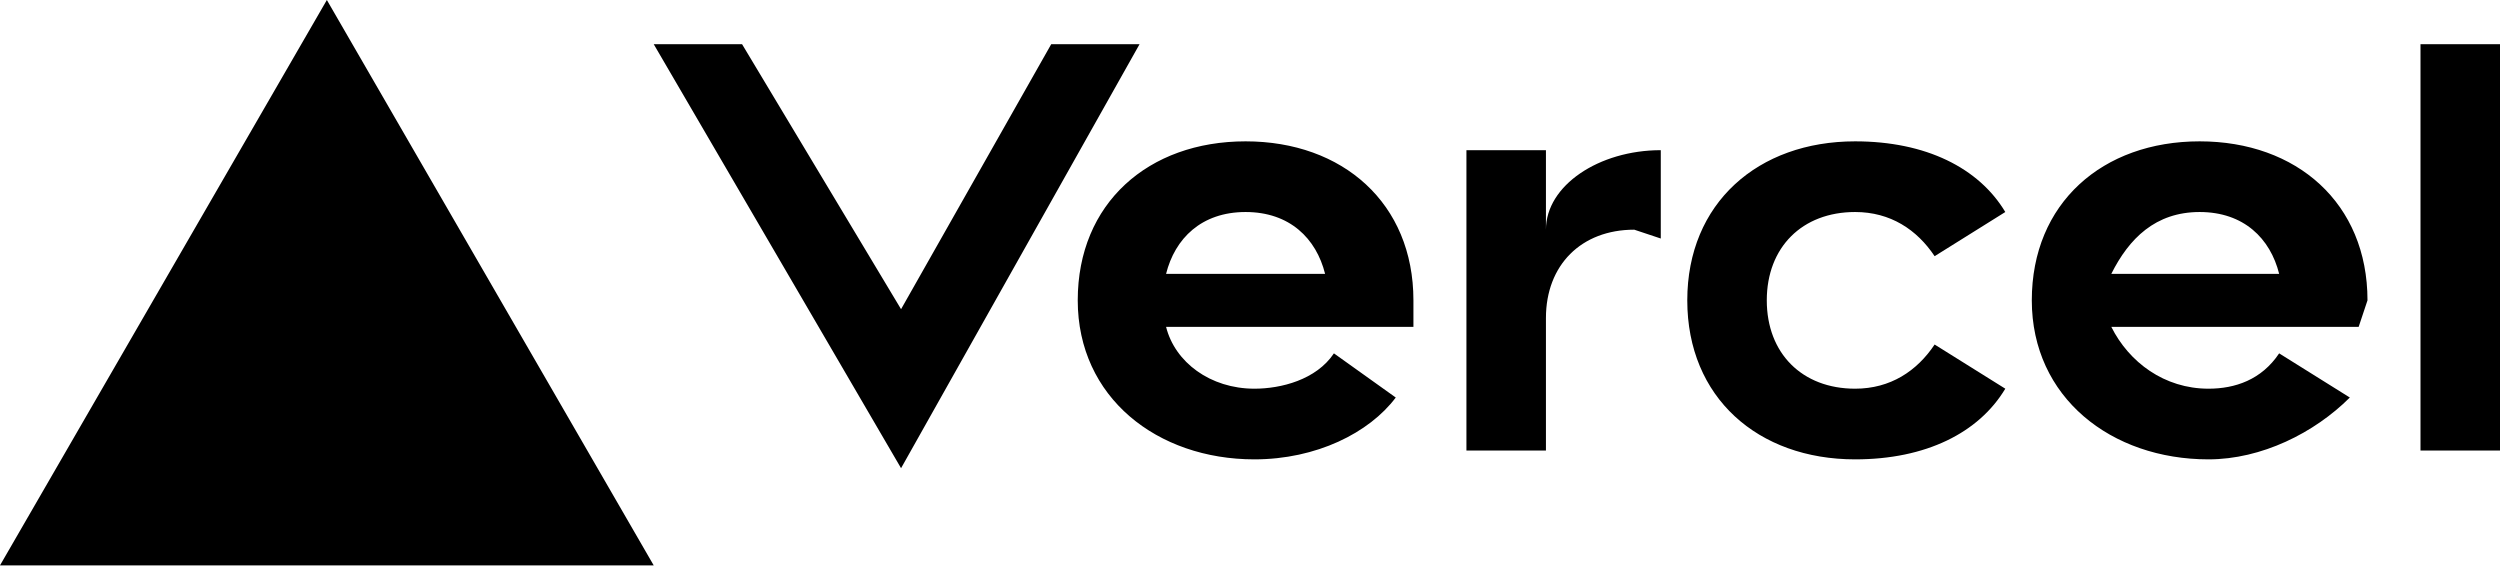
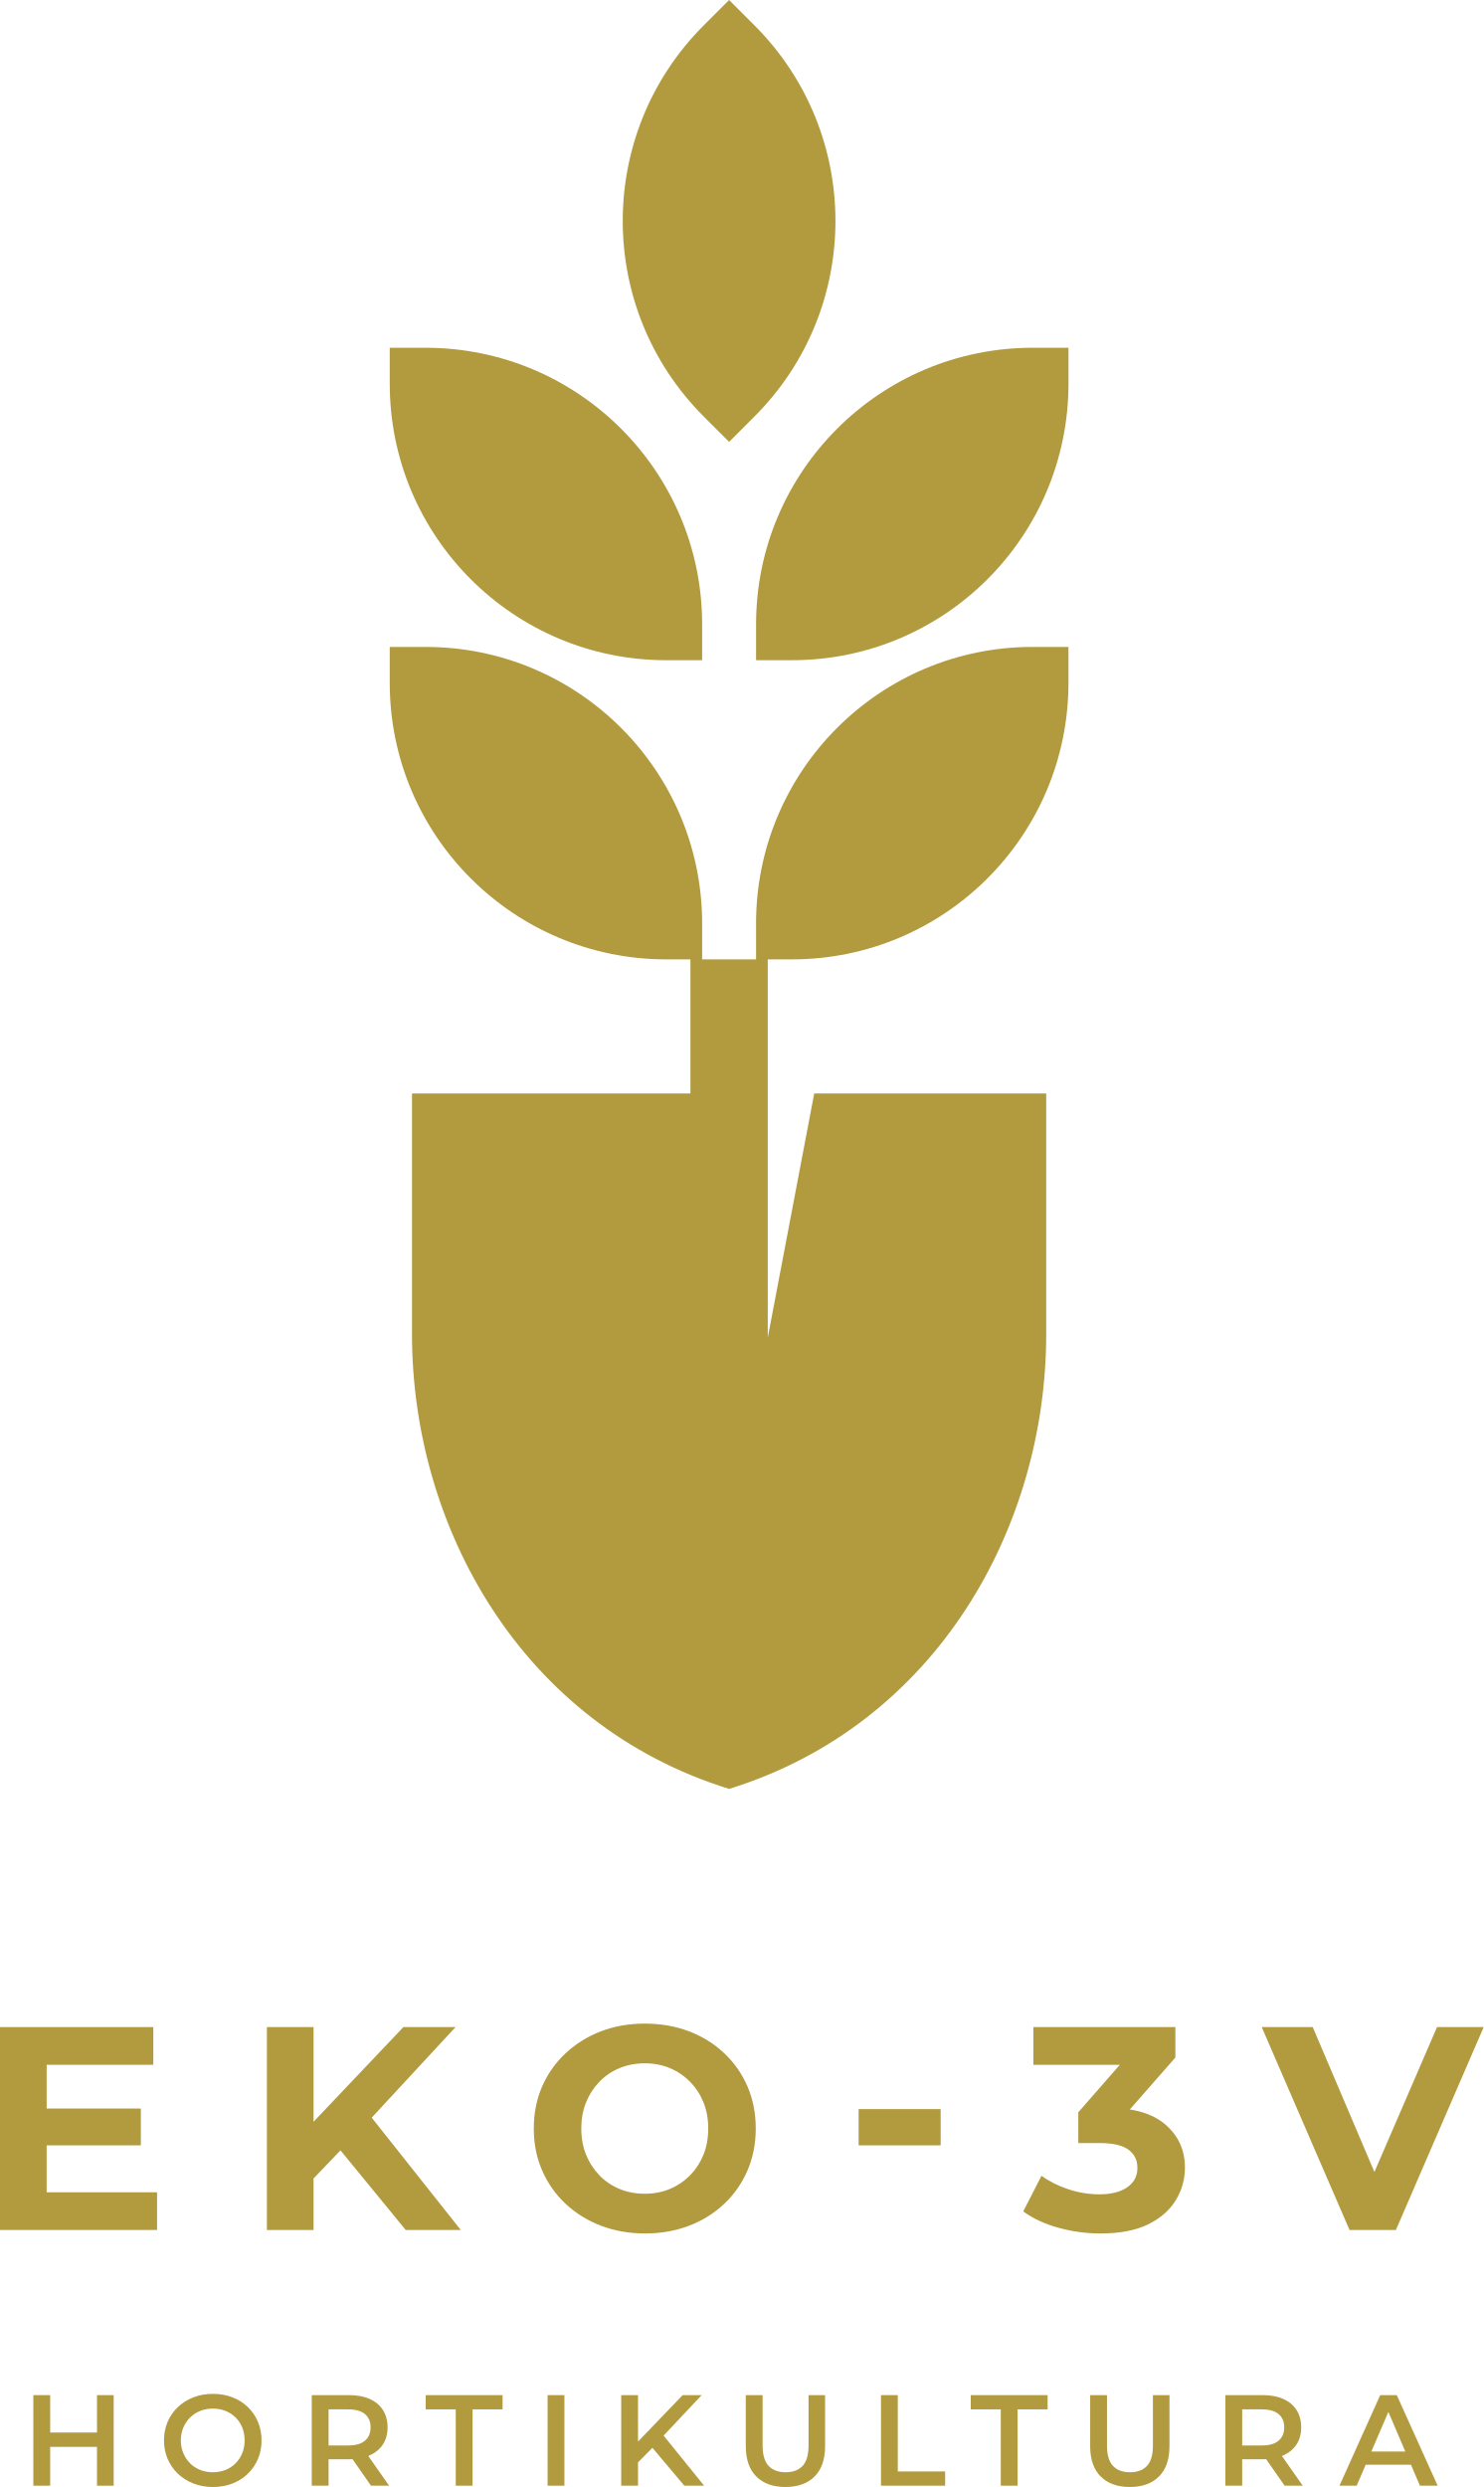
- <svg xmlns="http://www.w3.org/2000/svg" fill="none" viewBox="0 0 283 64">
-   <path fill="black" d="M141 16c-11 0-19 7-19 18s9 18 20 18c7 0 13-3 16-7l-7-5c-2 3-6 4-9 4-5 0-9-3-10-7h28v-3c0-11-8-18-19-18zm-9 15c1-4 4-7 9-7s8 3 9 7h-18zm117-15c-11 0-19 7-19 18s9 18 20 18c6 0 12-3 16-7l-8-5c-2 3-5 4-8 4-5 0-9-3-11-7h28l1-3c0-11-8-18-19-18zm-10 15c2-4 5-7 10-7s8 3 9 7h-19zm-39 3c0 6 4 10 10 10 4 0 7-2 9-5l8 5c-3 5-9 8-17 8-11 0-19-7-19-18s8-18 19-18c8 0 14 3 17 8l-8 5c-2-3-5-5-9-5-6 0-10 4-10 10zm83-29v46h-9V5h9zM37 0l37 64H0L37 0zm92 5-27 48L74 5h10l18 30 17-30h10zm59 12v10l-3-1c-6 0-10 4-10 10v15h-9V17h9v9c0-5 6-9 13-9z" />
+ <svg xmlns="http://www.w3.org/2000/svg" id="Layer_2" data-name="Layer 2" viewBox="0 0 1423.55 2385.78">
+   <defs>
+     <style>
+       .cls-1 {
+         fill: #b29a3f;
+         stroke-width: 0px;
+       }
+     </style>
+   </defs>
+   <g>
+     <g>
+       <path class="cls-1" d="M44.76,2103.07h105.93v36.15H0v-194.63h147.08v36.15H44.76v122.34ZM41.43,2022.72h93.7v35.31H41.43v-35.31Z" />
+       <path class="cls-1" d="M256.07,2139.22v-194.63h44.76v194.63h-44.76ZM296.11,2094.73l-2.22-51.99,93.14-98.15h50.05l-83.69,90.36-25.58,26.69-31.7,33.09ZM389.25,2139.22l-69.23-84.52,29.47-32.25,92.59,116.78h-52.83Z" />
+       <path class="cls-1" d="M618.91,2142.55c-15.39,0-29.57-2.5-42.54-7.51-12.98-5-24.29-12.05-33.92-21.13-9.64-9.08-17.1-19.74-22.38-31.97-5.28-12.24-7.92-25.58-7.92-40.04s2.64-28.04,7.92-40.18c5.28-12.14,12.74-22.75,22.38-31.83,9.64-9.08,20.9-16.13,33.78-21.13,12.88-5,27.01-7.51,42.4-7.51s29.52,2.46,42.4,7.37c12.88,4.91,24.14,11.91,33.78,20.99,9.63,9.08,17.1,19.74,22.38,31.97,5.28,12.23,7.92,25.68,7.92,40.32s-2.64,27.85-7.92,40.18c-5.28,12.33-12.75,23.03-22.38,32.11-9.64,9.08-20.9,16.08-33.78,20.99-12.89,4.91-26.93,7.37-42.12,7.37ZM618.63,2104.46c8.71,0,16.73-1.53,24.05-4.59,7.32-3.06,13.76-7.41,19.32-13.07,5.56-5.65,9.87-12.24,12.93-19.74,3.06-7.51,4.59-15.89,4.59-25.16s-1.53-17.66-4.59-25.16c-3.06-7.51-7.37-14.08-12.93-19.74-5.56-5.65-12-10.01-19.32-13.07-7.33-3.06-15.34-4.59-24.05-4.59s-16.78,1.53-24.19,4.59c-7.42,3.06-13.86,7.42-19.32,13.07-5.47,5.66-9.73,12.23-12.79,19.74-3.06,7.51-4.59,15.9-4.59,25.16s1.53,17.65,4.59,25.16c3.06,7.51,7.32,14.09,12.79,19.74,5.47,5.66,11.91,10.01,19.32,13.07,7.41,3.06,15.47,4.59,24.19,4.59Z" />
+       <path class="cls-1" d="M823.82,2058.03v-34.76h78.69v34.76h-78.69Z" />
+       <path class="cls-1" d="M1055.71,2142.55c-13.53,0-26.88-1.81-40.04-5.42-13.16-3.61-24.47-8.85-33.92-15.71l17.52-34.2c7.41,5.38,15.99,9.69,25.72,12.93,9.73,3.24,19.69,4.87,29.89,4.87,11.3,0,20.2-2.27,26.69-6.81,6.49-4.54,9.73-10.7,9.73-18.49s-2.88-13.25-8.62-17.52c-5.75-4.26-15.01-6.39-27.8-6.39h-20.3v-29.47l53.94-61.72,5,16.13h-102.04v-36.15h136.24v29.19l-53.94,61.45-22.8-13.07h13.07c23.91,0,42.03,5.38,54.36,16.13,12.33,10.75,18.49,24.47,18.49,41.15,0,11.12-2.92,21.5-8.76,31.14-5.84,9.64-14.69,17.38-26.55,23.22-11.86,5.84-27.16,8.76-45.88,8.76Z" />
+       <path class="cls-1" d="M1294.82,2139.22l-84.25-194.63h48.93l73.4,172.38h-28.64l74.51-172.38h44.76l-84.24,194.63h-44.49Z" />
+     </g>
+     <g>
+       <path class="cls-1" d="M48.13,2384.53h-16.14v-86.89h16.14v86.89ZM94.3,2347.3h-47.42v-13.78h47.42v13.78ZM93.06,2297.65h16.01v86.89h-16.01v-86.89Z" />
+       <path class="cls-1" d="M204.28,2385.78c-6.7,0-12.93-1.12-18.68-3.35-5.75-2.23-10.74-5.38-14.96-9.43-4.22-4.05-7.49-8.79-9.81-14.21-2.32-5.42-3.48-11.31-3.48-17.69s1.16-12.39,3.48-17.81c2.32-5.42,5.59-10.13,9.81-14.15,4.22-4.01,9.19-7.14,14.9-9.37,5.71-2.23,11.96-3.35,18.74-3.35s12.91,1.1,18.62,3.29c5.71,2.19,10.65,5.3,14.83,9.31,4.18,4.02,7.43,8.75,9.74,14.21,2.32,5.46,3.48,11.42,3.48,17.87s-1.16,12.39-3.48,17.81c-2.32,5.42-5.57,10.16-9.74,14.21-4.18,4.06-9.12,7.18-14.83,9.37-5.71,2.19-11.92,3.29-18.62,3.29ZM204.28,2371.63c4.39,0,8.42-.74,12.1-2.23,3.68-1.49,6.89-3.6,9.62-6.33s4.86-5.96,6.39-9.68c1.53-3.72,2.3-7.82,2.3-12.29s-.74-8.56-2.23-12.29-3.62-6.95-6.39-9.68c-2.77-2.73-6-4.84-9.68-6.33-3.68-1.49-7.72-2.23-12.1-2.23s-8.46.74-12.23,2.23c-3.77,1.49-7.01,3.62-9.74,6.39-2.73,2.77-4.88,6-6.45,9.68-1.57,3.68-2.36,7.76-2.36,12.23s.79,8.44,2.36,12.17c1.57,3.72,3.72,6.97,6.45,9.74,2.73,2.77,5.98,4.9,9.74,6.39,3.76,1.49,7.84,2.23,12.23,2.23Z" />
+       <path class="cls-1" d="M299.11,2384.53v-86.89h35.75c7.7,0,14.29,1.22,19.8,3.66,5.5,2.44,9.74,5.98,12.72,10.61,2.98,4.64,4.47,10.18,4.47,16.63s-1.49,11.84-4.47,16.39c-2.98,4.55-7.22,8.07-12.72,10.55-5.5,2.48-12.1,3.72-19.8,3.72h-26.69l7.08-7.2v32.52h-16.14ZM315.25,2353.75l-7.08-7.82h25.94c7.12,0,12.47-1.53,16.07-4.59,3.6-3.06,5.4-7.32,5.4-12.78s-1.8-9.7-5.4-12.72c-3.6-3.02-8.96-4.53-16.07-4.53h-25.94l7.08-7.95v50.4ZM355.96,2384.53l-21.97-31.53h17.25l22.09,31.53h-17.38Z" />
+       <path class="cls-1" d="M437.26,2384.53v-73.23h-28.8v-13.65h73.73v13.65h-28.8v73.23h-16.14Z" />
+       <path class="cls-1" d="M525.39,2384.53v-86.89h16.14v86.89h-16.14Z" />
+       <path class="cls-1" d="M596.02,2384.53v-86.89h16.14v86.89h-16.14ZM610.29,2364.05l-.74-19.12,45.43-47.29h18.25l-37.86,40.22-8.94,9.81-16.14,16.39ZM656.59,2384.53l-33.39-39.6,10.8-11.79,41.58,51.39h-18.99Z" />
+       <path class="cls-1" d="M753.54,2385.78c-11.84,0-21.12-3.35-27.87-10.05-6.74-6.7-10.12-16.42-10.12-29.17v-48.91h16.14v48.41c0,8.94,1.92,15.43,5.77,19.49,3.85,4.06,9.29,6.08,16.32,6.08s12.45-2.03,16.26-6.08c3.81-4.05,5.71-10.55,5.71-19.49v-48.41h15.89v48.91c0,12.74-3.37,22.47-10.12,29.17-6.74,6.7-16.07,10.05-27.99,10.05Z" />
+       <path class="cls-1" d="M845.26,2384.53v-86.89h16.14v73.23h45.43v13.65h-61.57Z" />
+       <path class="cls-1" d="M960.21,2384.53v-73.23h-28.8v-13.65h73.73v13.65h-28.8v73.23h-16.14Z" />
+       <path class="cls-1" d="M1083.96,2385.78c-11.84,0-21.12-3.35-27.87-10.05s-10.12-16.42-10.12-29.17v-48.91h16.14v48.41c0,8.94,1.92,15.43,5.77,19.49,3.85,4.06,9.29,6.08,16.32,6.08s12.45-2.03,16.26-6.08c3.81-4.05,5.71-10.55,5.71-19.49v-48.41h15.89v48.91c0,12.74-3.37,22.47-10.12,29.17-6.74,6.7-16.07,10.05-27.99,10.05Z" />
+       <path class="cls-1" d="M1175.69,2384.53v-86.89h35.75c7.7,0,14.29,1.22,19.8,3.66,5.5,2.44,9.74,5.98,12.72,10.61,2.98,4.64,4.47,10.18,4.47,16.63s-1.49,11.84-4.47,16.39c-2.98,4.55-7.22,8.07-12.72,10.55-5.5,2.48-12.1,3.72-19.8,3.72h-26.69l7.07-7.2v32.52h-16.14ZM1191.82,2353.75l-7.07-7.82h25.94c7.12,0,12.47-1.53,16.07-4.59,3.6-3.06,5.4-7.32,5.4-12.78s-1.8-9.7-5.4-12.72c-3.6-3.02-8.96-4.53-16.07-4.53h-25.94l7.07-7.95v50.4ZM1232.54,2384.53l-21.97-31.53h17.25l22.09,31.53h-17.38Z" />
+       <path class="cls-1" d="M1285.16,2384.53l39.1-86.89h15.89l39.22,86.89h-17l-33.51-78.32h6.45l-33.64,78.32h-16.51ZM1303.16,2364.43l4.47-12.66h46.8l4.34,12.66h-55.61Z" />
+     </g>
+   </g>
+   <g>
+     <path class="cls-1" d="M699.54,423.88l24.33-24.33c103.61-103.61,103.61-271.6,0-375.21l-24.33-24.34-24.34,24.34c-103.61,103.61-103.61,271.6,0,375.21l24.34,24.33Z" />
+     <path class="cls-1" d="M990.73,333.61c-146.53,0-265.31,118.78-265.31,265.31v34.41h34.42c146.53,0,265.31-118.78,265.31-265.31v-34.42h-34.42Z" />
+     <path class="cls-1" d="M725.42,885.91v34.41h-51.75v-34.41c0-146.53-118.78-265.31-265.31-265.31h-34.42v34.42c0,146.53,118.78,265.31,265.31,265.31h23.18v128.65h-267.14v230.9c0,184.44,104.67,374.4,304.25,436.2,199.58-61.8,304.25-251.76,304.25-436.2v-230.9h-222.58l-44.57,234.2v-362.85h23.18c146.53,0,265.31-118.78,265.31-265.31v-34.42h-34.42c-146.53,0-265.31,118.78-265.31,265.31Z" />
+     <path class="cls-1" d="M639.25,633.34h34.42v-34.41c0-146.53-118.78-265.31-265.31-265.31h-34.42v34.42c0,146.53,118.78,265.31,265.31,265.31Z" />
+   </g>
</svg>
